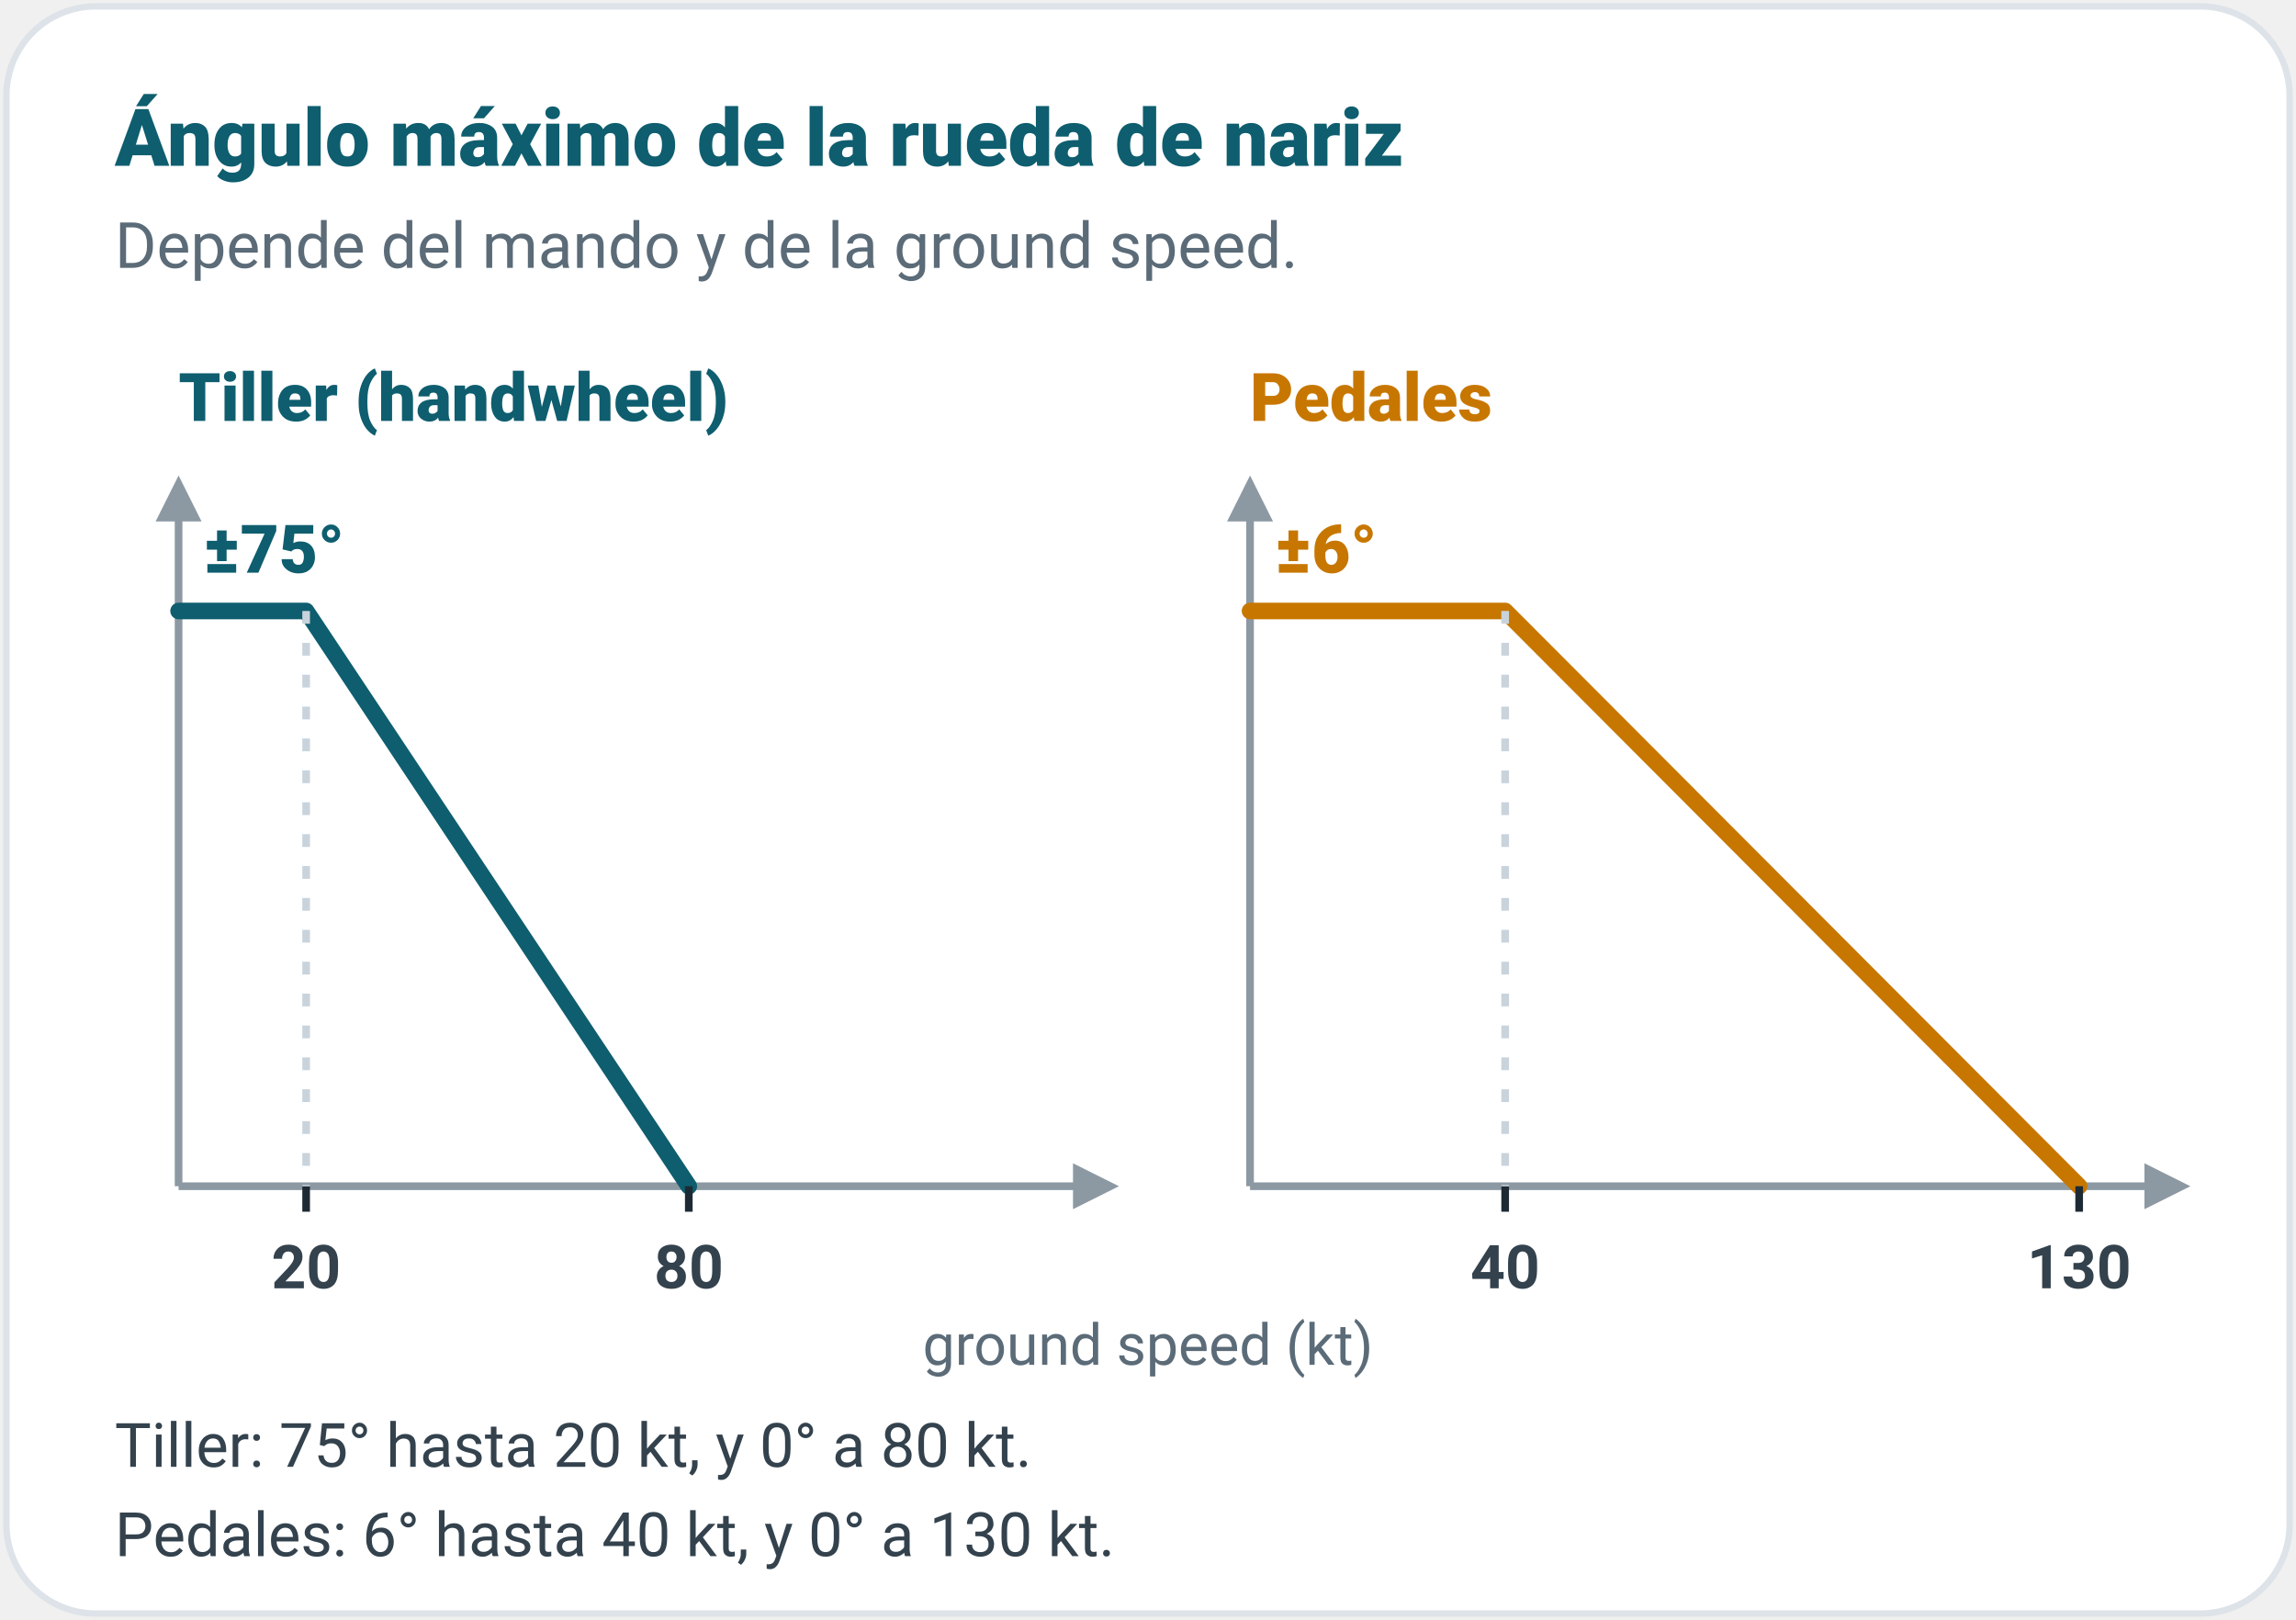
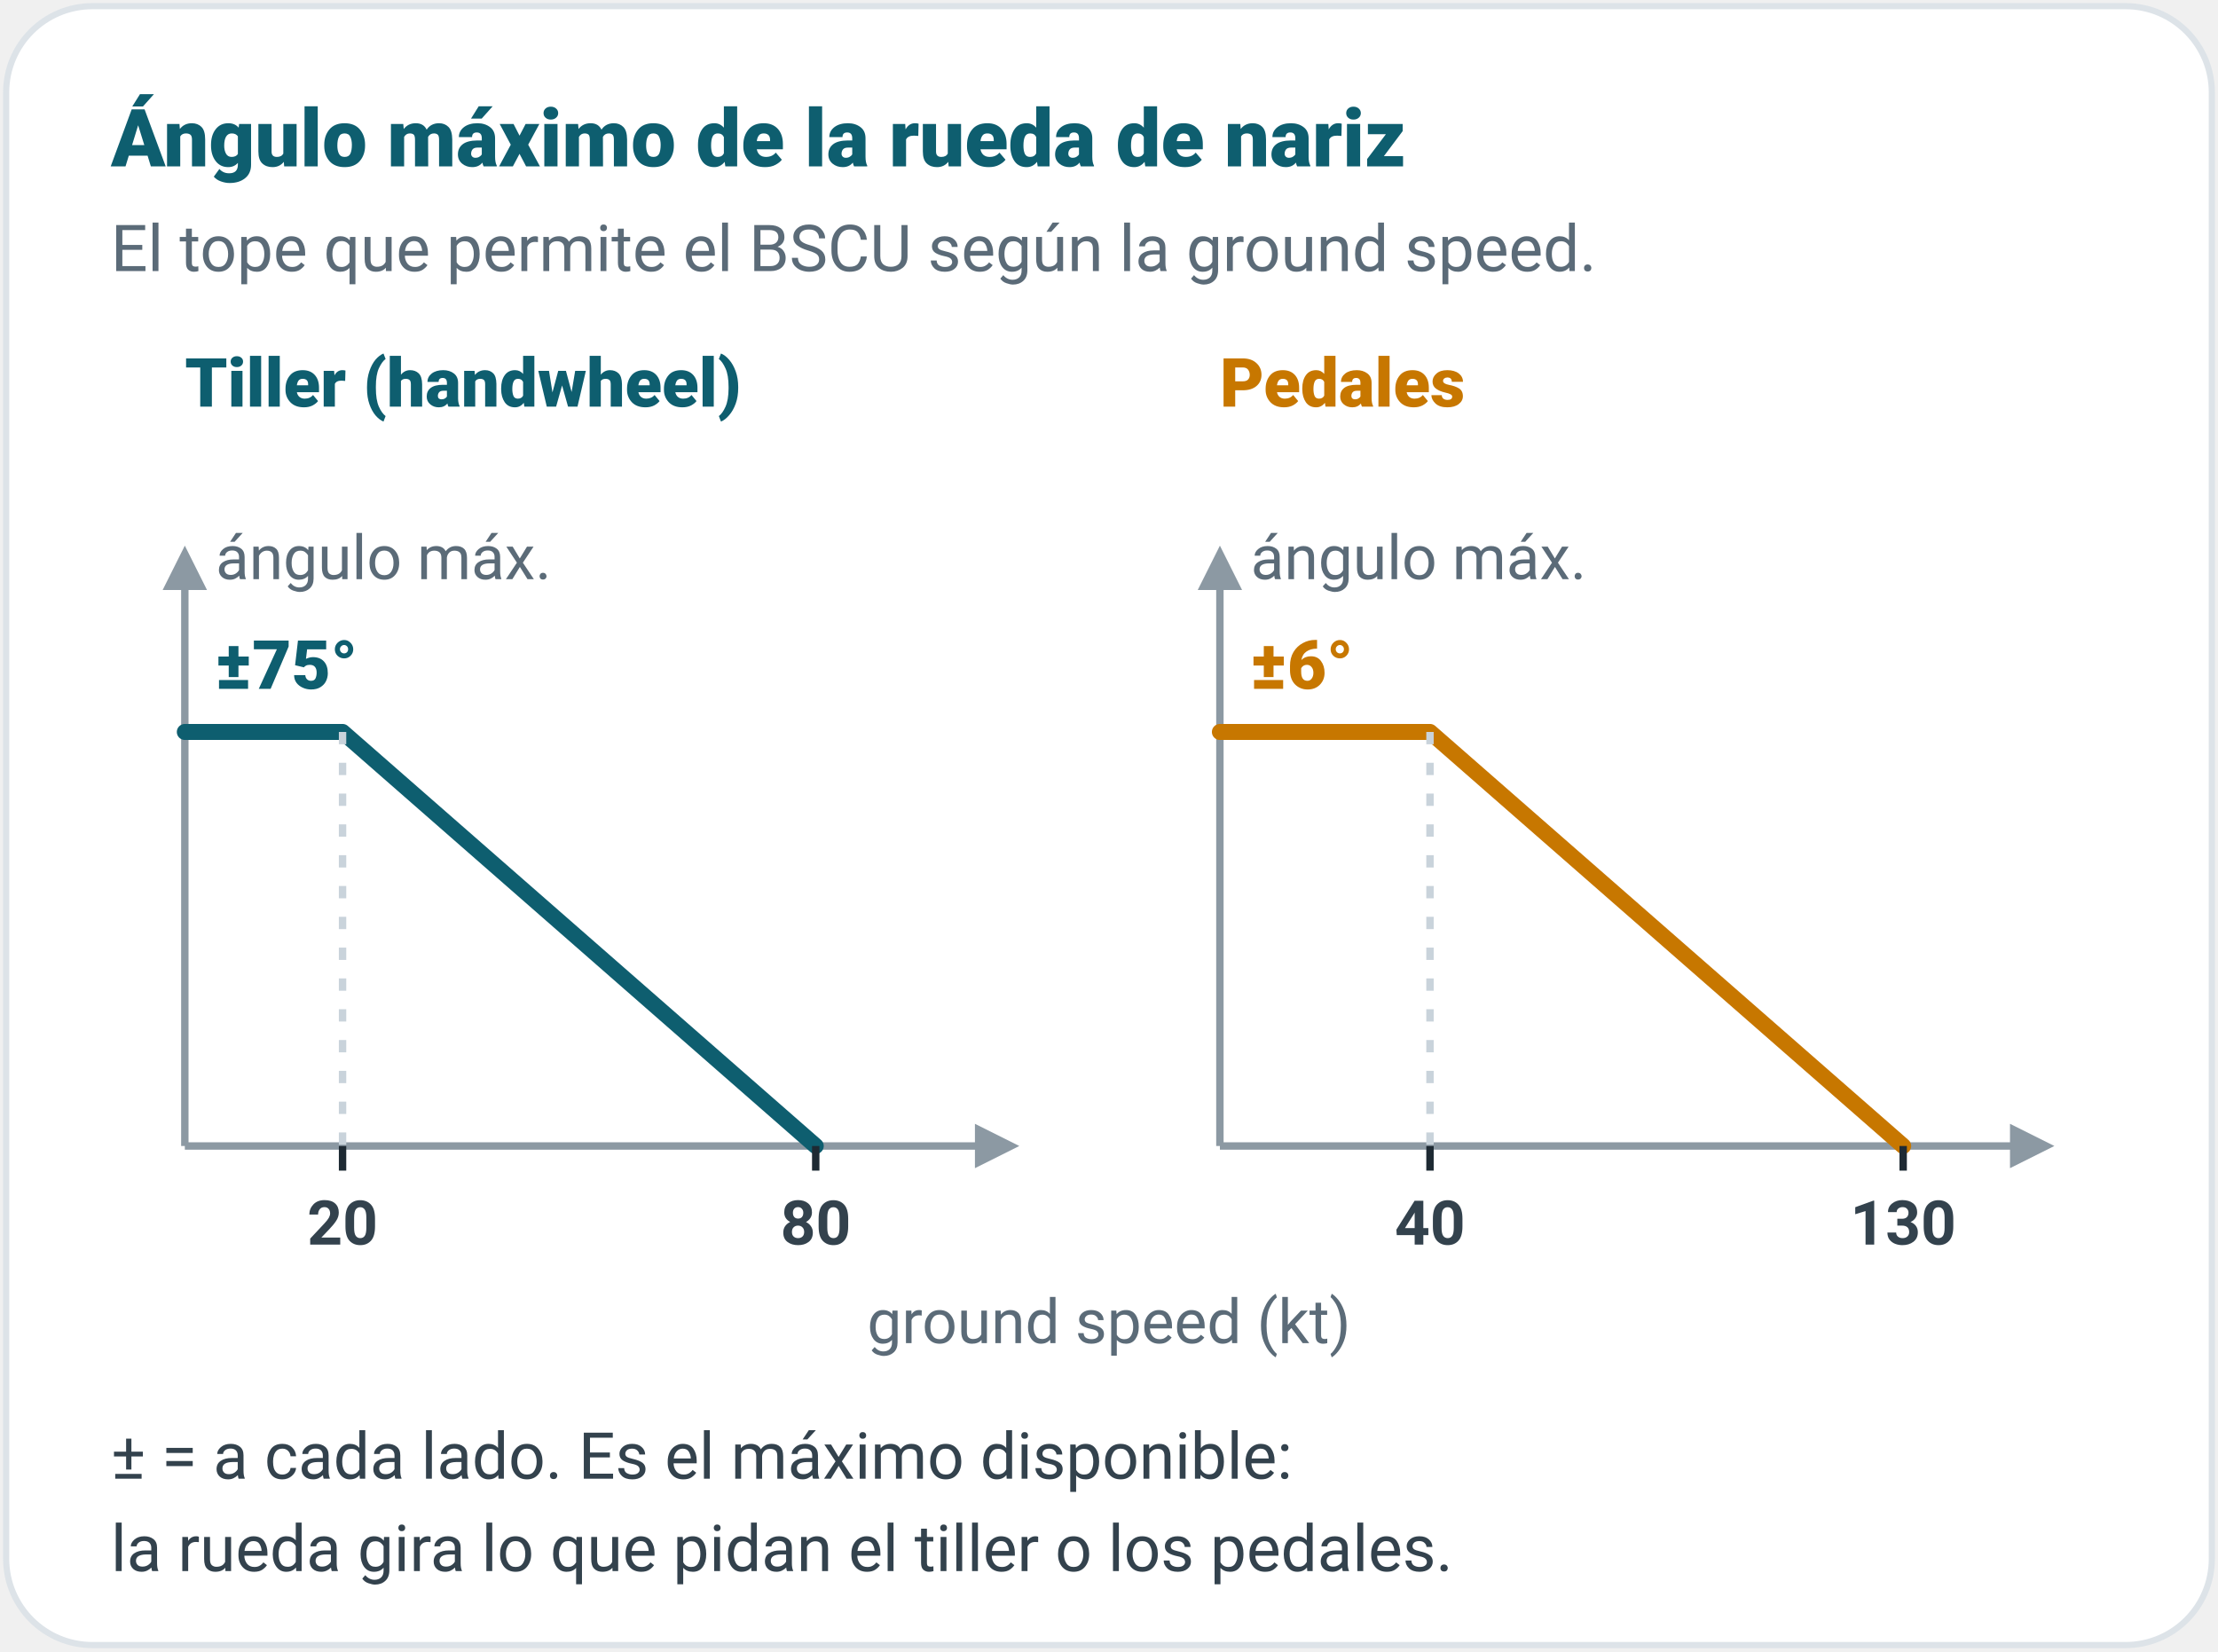
- <svg xmlns="http://www.w3.org/2000/svg" viewBox="0 0 360 254" font-family="system-ui, -apple-system, 'Segoe UI', Roboto, sans-serif" role="img" aria-labelledby="t d">
-   <rect x="1" y="1" width="358" height="252" rx="14" fill="#FFFFFF" stroke="#DDE3E8" />
+ <svg xmlns="http://www.w3.org/2000/svg" viewBox="0 0 360 268" font-family="system-ui, -apple-system, 'Segoe UI', Roboto, sans-serif" role="img" aria-labelledby="t d">
+   <rect x="1" y="1" width="358" height="266" rx="14" fill="#FFFFFF" stroke="#DDE3E8" />
  <defs>
    <marker id="a8C99A3" viewBox="0 0 10 10" refX="8" refY="5" markerWidth="6" markerHeight="6" orient="auto">
      <path d="M0 0 L10 5 L0 10 z" fill="#8C99A3" />
    </marker>
    <marker id="b8C99A3" viewBox="0 0 10 10" refX="2" refY="5" markerWidth="6" markerHeight="6" orient="auto">
      <path d="M10 0 L0 5 L10 10 z" fill="#8C99A3" />
    </marker>
  </defs>
-   <text x="18" y="26" font-size="12.5" font-weight="800" fill="#0E5E6F">Ángulo máximo de la rueda de nariz</text>
-   <text x="18" y="42" font-size="10" fill="#5B6B78">Depende del mando y de la ground speed.</text>
-   <text x="28" y="66" font-size="10.5" font-weight="800" fill="#0E5E6F">Tiller (handwheel)</text>
-   <line x1="28" y1="186" x2="174" y2="186" stroke="#8C99A3" stroke-width="1.2" marker-end="url(#a8C99A3)" />
-   <line x1="28" y1="186" x2="28" y2="76" stroke="#8C99A3" stroke-width="1.2" marker-end="url(#a8C99A3)" />
-   <polyline points="28,95.8 48,95.8 108,186" fill="none" stroke="#0E5E6F" stroke-width="2.6" stroke-linejoin="round" stroke-linecap="round" />
-   <text x="32" y="89.8" font-size="10.5" font-weight="800" fill="#0E5E6F">±75°</text>
-   <line x1="48" y1="186" x2="48" y2="190" stroke="#1E2A33" stroke-width="1.2" />
-   <text x="48" y="202" text-anchor="middle" font-size="9.5" font-weight="700" fill="#33424D">20</text>
-   <line x1="108" y1="186" x2="108" y2="190" stroke="#1E2A33" stroke-width="1.2" />
-   <text x="108" y="202" text-anchor="middle" font-size="9.5" font-weight="700" fill="#33424D">80</text>
-   <line x1="48" y1="95.8" x2="48" y2="186" stroke="#C9D3DB" stroke-width="1.2" stroke-dasharray="2 3" />
-   <text x="196" y="66" font-size="10.5" font-weight="800" fill="#C77700">Pedales</text>
-   <line x1="196" y1="186" x2="342" y2="186" stroke="#8C99A3" stroke-width="1.2" marker-end="url(#a8C99A3)" />
-   <line x1="196" y1="186" x2="196" y2="76" stroke="#8C99A3" stroke-width="1.2" marker-end="url(#a8C99A3)" />
-   <polyline points="196,95.8 236,95.8 326,186" fill="none" stroke="#C77700" stroke-width="2.6" stroke-linejoin="round" stroke-linecap="round" />
-   <text x="200" y="89.8" font-size="10.5" font-weight="800" fill="#C77700">±6°</text>
-   <line x1="236" y1="186" x2="236" y2="190" stroke="#1E2A33" stroke-width="1.2" />
-   <text x="236" y="202" text-anchor="middle" font-size="9.5" font-weight="700" fill="#33424D">40</text>
-   <line x1="326" y1="186" x2="326" y2="190" stroke="#1E2A33" stroke-width="1.2" />
-   <text x="326" y="202" text-anchor="middle" font-size="9.5" font-weight="700" fill="#33424D">130</text>
-   <line x1="236" y1="95.8" x2="236" y2="186" stroke="#C9D3DB" stroke-width="1.2" stroke-dasharray="2 3" />
-   <text x="180" y="214" text-anchor="middle" font-size="9" fill="#5B6B78">ground speed (kt)</text>
-   <text x="18" y="230" font-size="9.6" fill="#33424D">Tiller: 75° hasta 20 kt, y 0° a 80 kt.</text>
-   <text x="18" y="244" font-size="9.6" fill="#33424D">Pedales: 6° hasta 40 kt, y 0° a 130 kt.</text>
+   <text x="18" y="27" font-size="13" font-weight="800" fill="#0E5E6F">Ángulo máximo de la rueda de nariz</text>
+   <text x="18" y="44" font-size="10.5" fill="#5B6B78">El tope que permite el BSCU según la ground speed.</text>
+   <text x="30" y="66" font-size="11" font-weight="800" fill="#0E5E6F">Tiller (handwheel)</text>
+   <line x1="30" y1="186" x2="164" y2="186" stroke="#8C99A3" stroke-width="1.2" marker-end="url(#a8C99A3)" />
+   <line x1="30" y1="186" x2="30" y2="90" stroke="#8C99A3" stroke-width="1.2" marker-end="url(#a8C99A3)" />
+   <text x="35" y="94" font-size="10" fill="#5B6B78">ángulo máx.</text>
+   <polyline points="30,118.8 55.6,118.8 132.4,186" fill="none" stroke="#0E5E6F" stroke-width="2.6" stroke-linejoin="round" stroke-linecap="round" />
+   <text x="35" y="111.8" font-size="11" font-weight="800" fill="#0E5E6F">±75°</text>
+   <line x1="55.6" y1="186" x2="55.6" y2="190" stroke="#1E2A33" stroke-width="1.2" />
+   <text x="55.6" y="202" text-anchor="middle" font-size="10" font-weight="700" fill="#33424D">20</text>
+   <line x1="132.4" y1="186" x2="132.4" y2="190" stroke="#1E2A33" stroke-width="1.2" />
+   <text x="132.4" y="202" text-anchor="middle" font-size="10" font-weight="700" fill="#33424D">80</text>
+   <line x1="55.6" y1="118.8" x2="55.6" y2="186" stroke="#C9D3DB" stroke-width="1.2" stroke-dasharray="2 3" />
+   <text x="198" y="66" font-size="11" font-weight="800" fill="#C77700">Pedales</text>
+   <line x1="198" y1="186" x2="332" y2="186" stroke="#8C99A3" stroke-width="1.2" marker-end="url(#a8C99A3)" />
+   <line x1="198" y1="186" x2="198" y2="90" stroke="#8C99A3" stroke-width="1.2" marker-end="url(#a8C99A3)" />
+   <text x="203" y="94" font-size="10" fill="#5B6B78">ángulo máx.</text>
+   <polyline points="198,118.8 232.1,118.8 308.9,186" fill="none" stroke="#C77700" stroke-width="2.6" stroke-linejoin="round" stroke-linecap="round" />
+   <text x="203" y="111.8" font-size="11" font-weight="800" fill="#C77700">±6°</text>
+   <line x1="232.1" y1="186" x2="232.1" y2="190" stroke="#1E2A33" stroke-width="1.2" />
+   <text x="232.1" y="202" text-anchor="middle" font-size="10" font-weight="700" fill="#33424D">40</text>
+   <line x1="308.9" y1="186" x2="308.9" y2="190" stroke="#1E2A33" stroke-width="1.2" />
+   <text x="308.9" y="202" text-anchor="middle" font-size="10" font-weight="700" fill="#33424D">130</text>
+   <line x1="232.1" y1="118.8" x2="232.1" y2="186" stroke="#C9D3DB" stroke-width="1.2" stroke-dasharray="2 3" />
+   <text x="180" y="218" text-anchor="middle" font-size="10" fill="#5B6B78">ground speed (kt)</text>
+   <text x="18" y="240" font-size="10.5" fill="#33424D">± = a cada lado. Es el máximo disponible:</text>
+   <text x="18" y="255" font-size="10.5" fill="#33424D">la rueda gira lo que pidan el tiller o los pedales.</text>
</svg>
